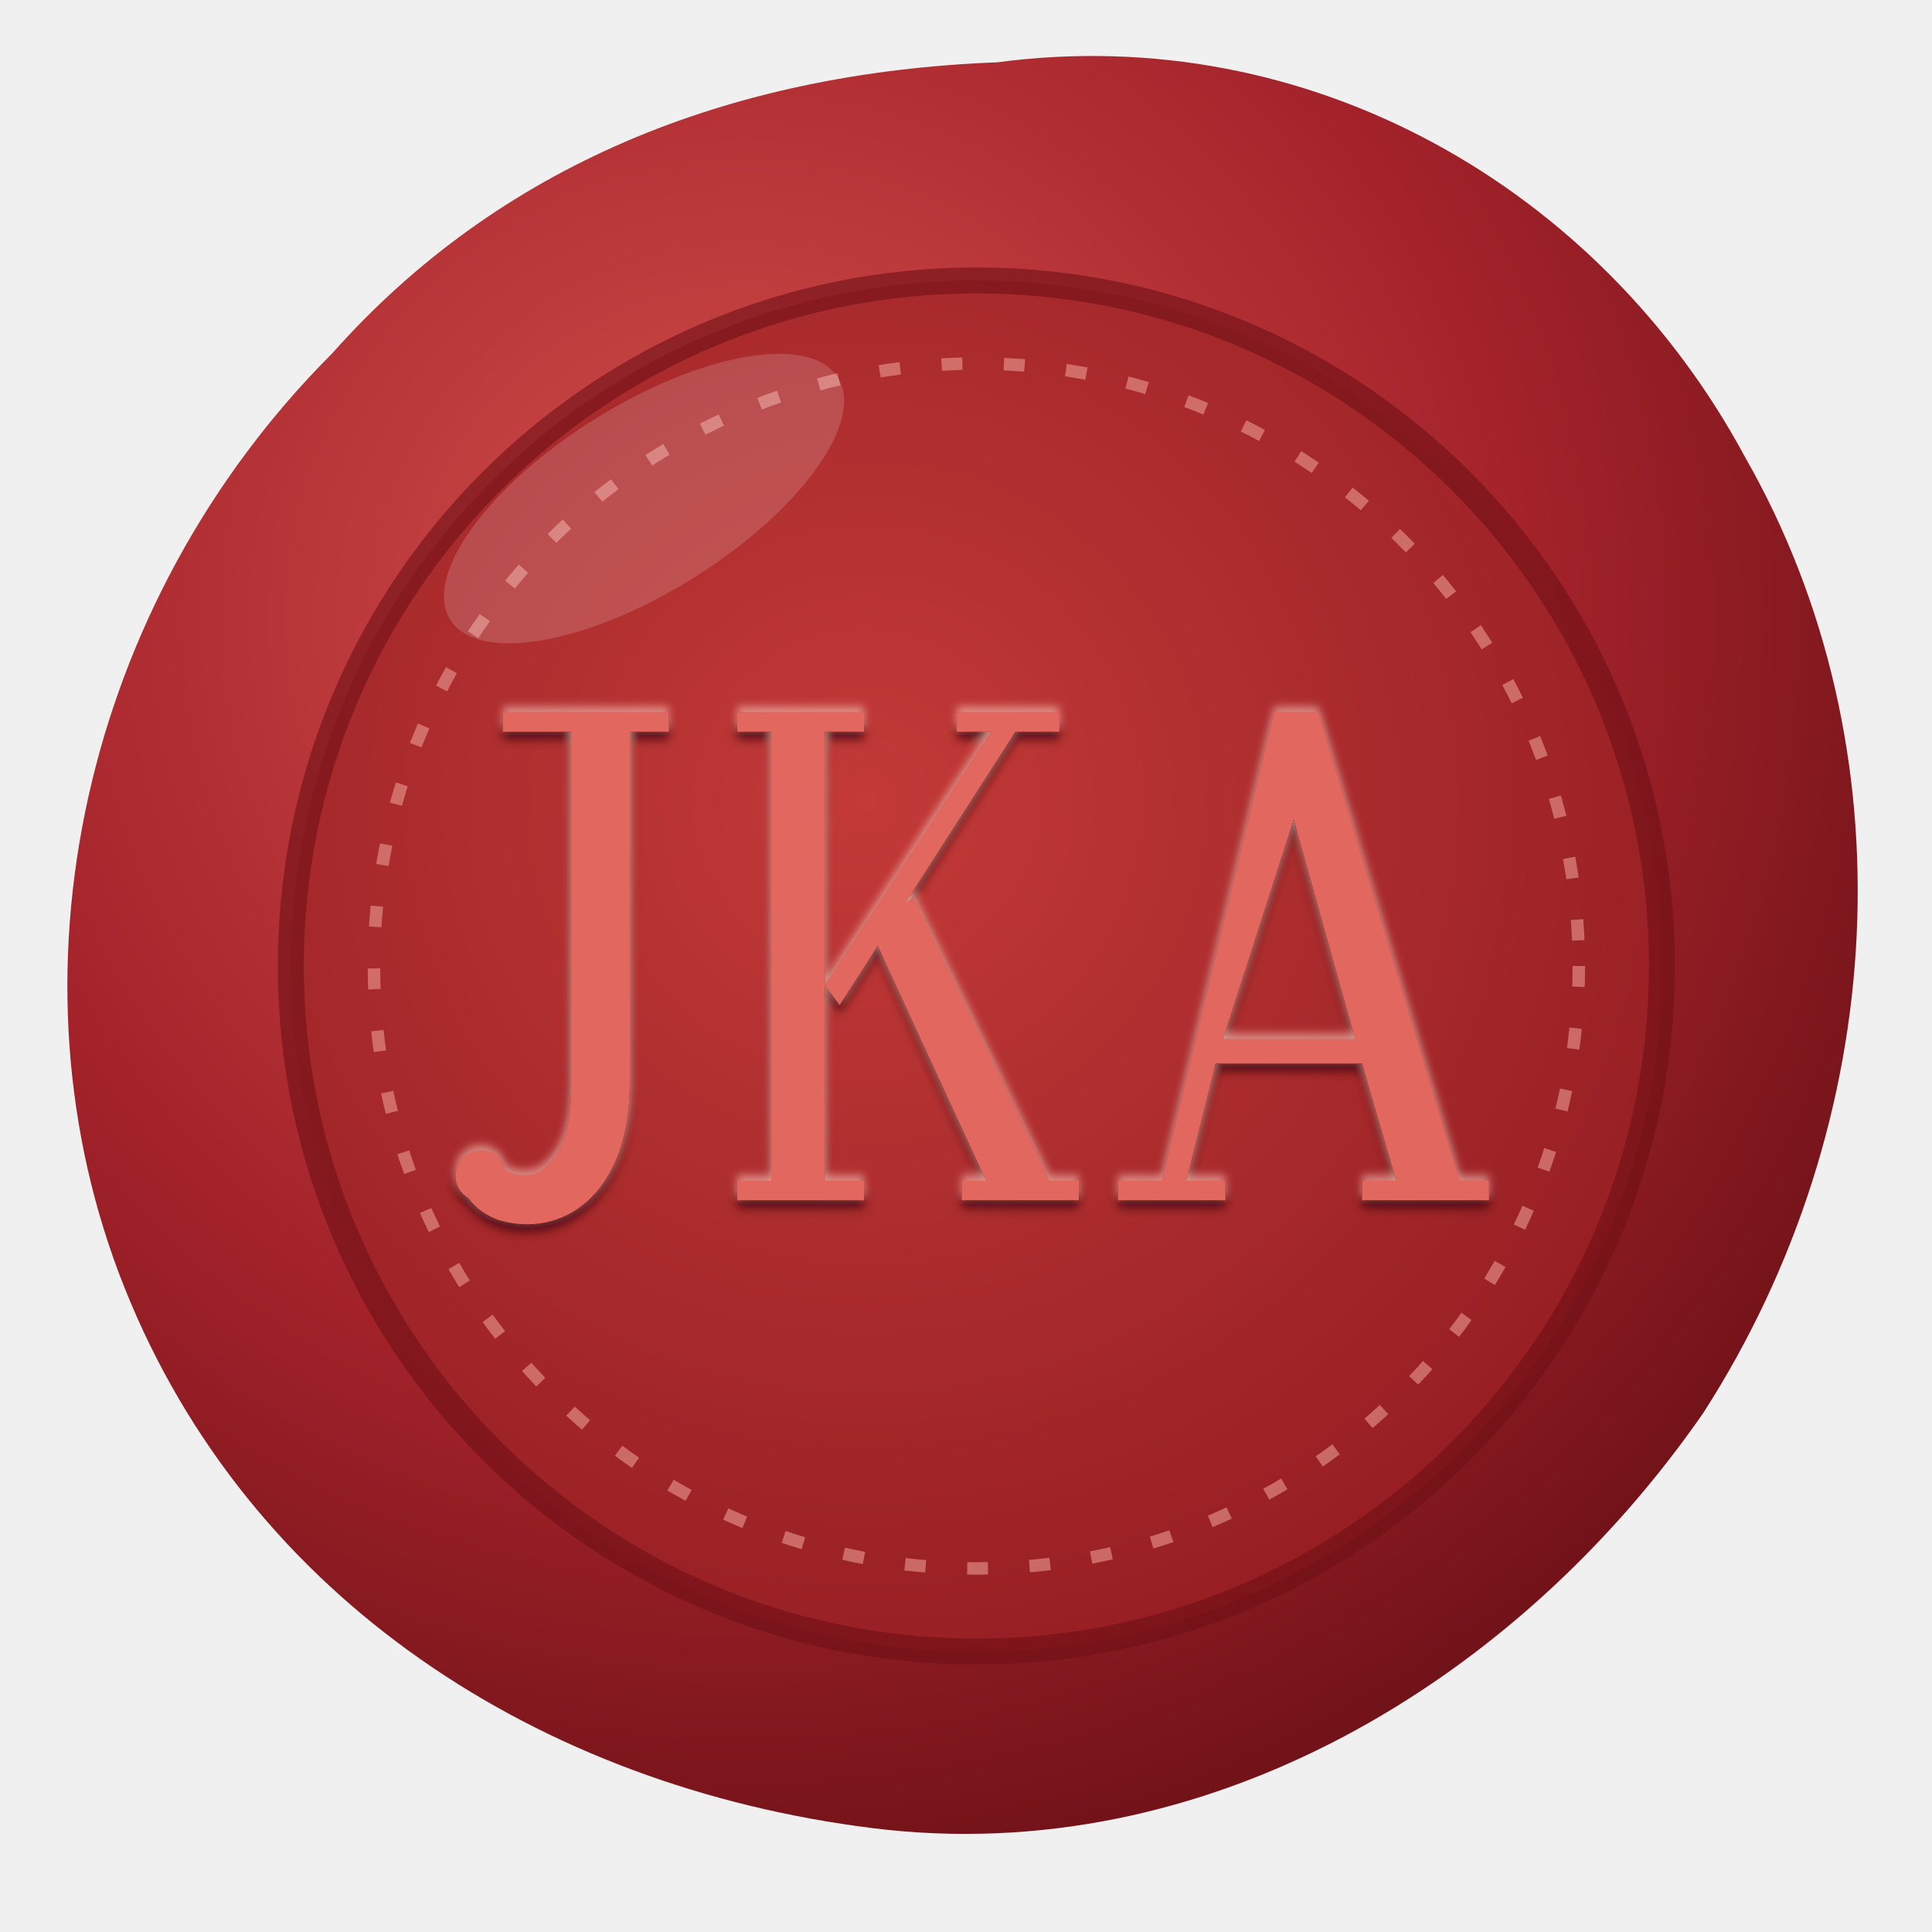
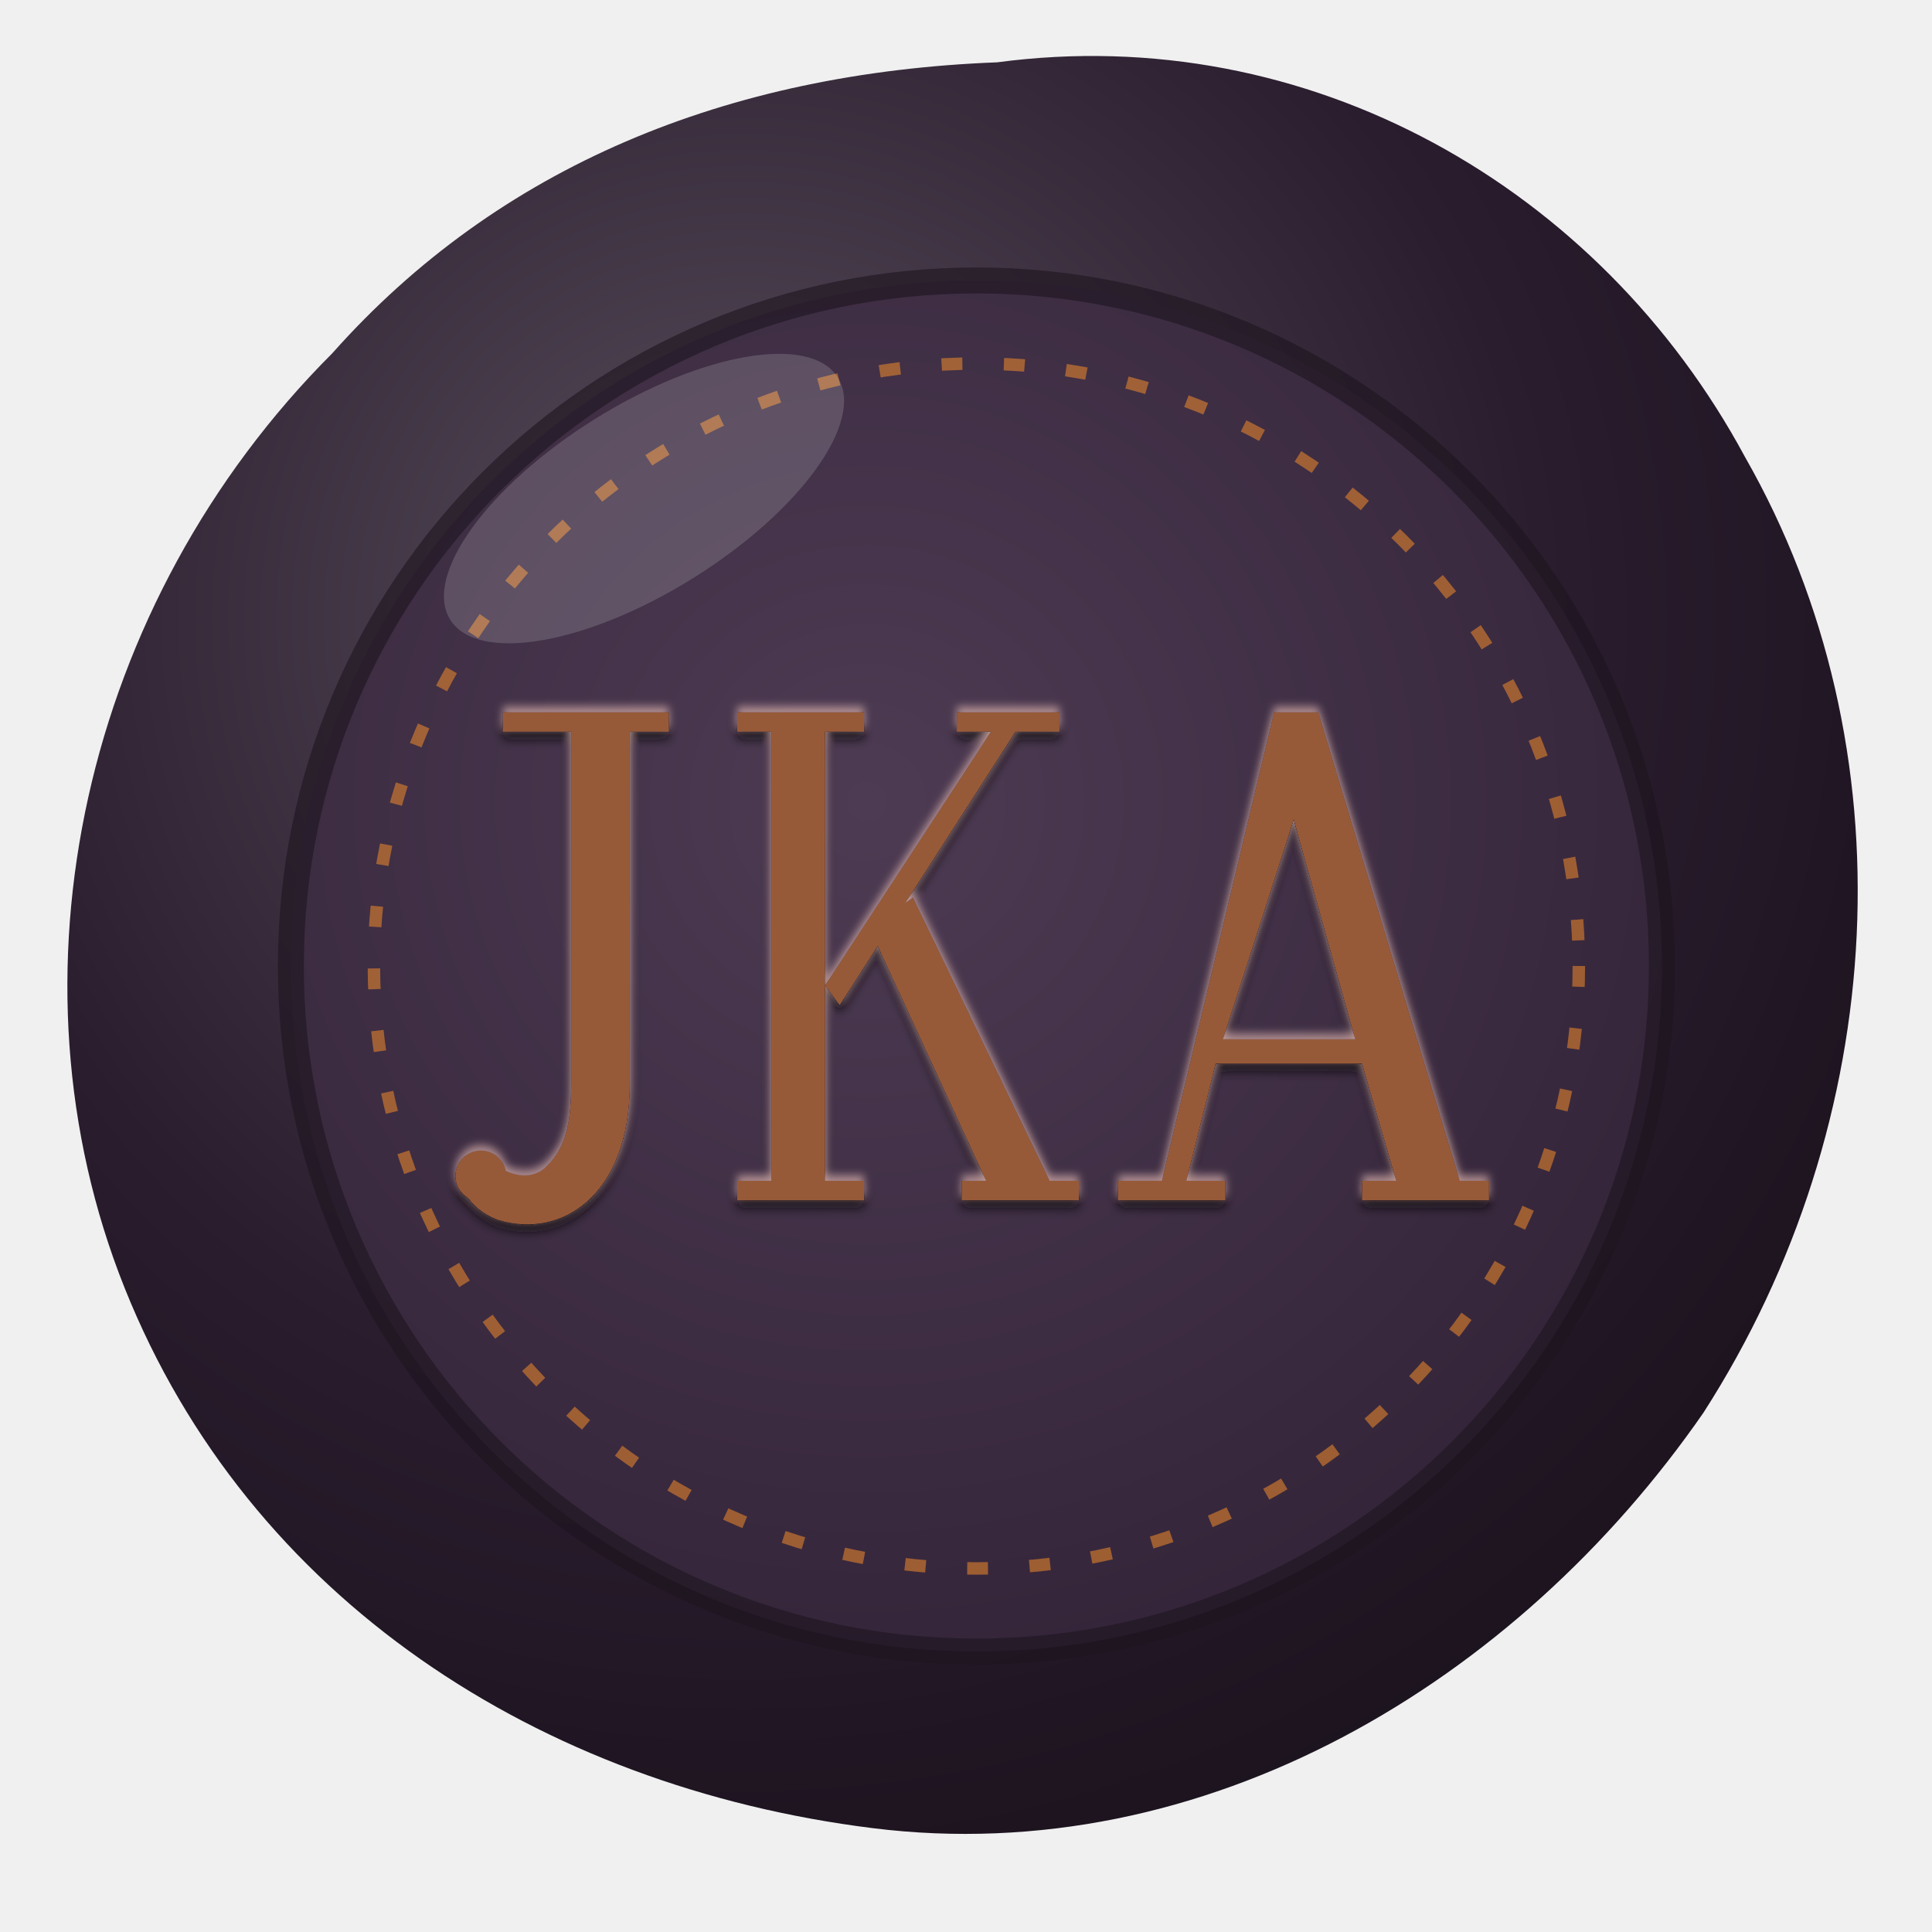
<svg xmlns="http://www.w3.org/2000/svg" viewBox="4 2 186 186">
  <defs>
    <radialGradient id="fw" cx=".38" cy=".32" r=".8">
-       <stop offset="0" stop-color="#d4504c" />
-       <stop offset=".55" stop-color="#a3222a" />
-       <stop offset="1" stop-color="#5e0d12" />
+       <stop offset="0" stop-color="#594f5c" />
+       <stop offset=".55" stop-color="#2a1d2e" />
+       <stop offset="1" stop-color="#171019" />
    </radialGradient>
    <radialGradient id="fi" cx=".42" cy=".38" r=".75">
-       <stop offset="0" stop-color="#c33a38" />
-       <stop offset="1" stop-color="#8f1a20" />
+       <stop offset="0" stop-color="#4d3b53" />
+       <stop offset="1" stop-color="#302135" />
    </radialGradient>
    <filter id="fe" x="-10%" y="-10%" width="120%" height="120%">
      <feOffset dx="0" dy="1.6" in="SourceAlpha" result="o" />
      <feGaussianBlur in="o" stdDeviation="1" result="b" />
      <feComposite in="SourceAlpha" in2="b" operator="arithmetic" k2="-1" k3="1" result="sh" />
-       <feFlood flood-color="#3a0508" flood-opacity=".75" />
+       <feFlood flood-color="#110c12" flood-opacity=".75" />
      <feComposite in2="sh" operator="in" result="d" />
      <feOffset dx="0" dy="-1.2" in="SourceAlpha" result="o2" />
      <feGaussianBlur in="o2" stdDeviation=".8" result="b2" />
      <feComposite in="SourceAlpha" in2="b2" operator="arithmetic" k2="-1" k3="1" result="hl" />
      <feFlood flood-color="#ffd2c4" flood-opacity=".55" />
      <feComposite in2="hl" operator="in" result="l" />
      <feMerge>
        <feMergeNode in="SourceGraphic" />
        <feMergeNode in="d" />
        <feMergeNode in="l" />
      </feMerge>
    </filter>
  </defs>
  <path d="M100 8 C130 4 158 20 172 46 C188 74 186 110 168 138 C150 164 120 182 88 178 C56 174 28 156 16 126 C4 96 12 60 36 36 C52 18 74 9 100 8Z" fill="url(#fw)" />
  <circle cx="98" cy="95" r="66" fill="url(#fi)" />
-   <circle cx="98" cy="95" r="66" fill="none" stroke="#6e1016" stroke-width="2.5" stroke-opacity=".6" />
-   <circle cx="98" cy="95" r="58" fill="none" stroke="#f0a49a" stroke-width="1.2" stroke-dasharray="2 4" stroke-opacity=".55" />
-   <g transform="translate(98 95) scale(.47) translate(-107 -52)" fill="#e2675e" filter="url(#fe)">
+   <circle cx="98" cy="95" r="66" fill="none" stroke="#1d141f" stroke-width="2.5" stroke-opacity=".6" />
+   <circle cx="98" cy="95" r="58" fill="none" stroke="#f08a2a" stroke-width="1.2" stroke-dasharray="2 4" stroke-opacity=".55" />
+   <g transform="translate(98 95) scale(.47) translate(-107 -52)" fill="#975a37" filter="url(#fe)">
    <g transform="translate(0 0)">
      <path d="M10 0 H44 V4 H36 V76 C36 99 22 108 9 104 C1 101 -1 93 5 90 C9 94 15 97 19 93 C23 89 24 84 24 76 V4 H10Z" />
      <circle cx="5.5" cy="95" r="5.2" />
    </g>
    <g transform="translate(58 0)">
      <path d="M0 0 H26 V4 H18 V96 H26 V100 H0 V96 H7 V4 H0Z" />
      <path d="M18 56 L52 4 H45 V0 H66 V4 H57 L21 60Z" />
      <path d="M27 44 L36 38 L64 96 H70 V100 H46 V96 H51Z" />
    </g>
    <g transform="translate(134 0)">
      <path d="M34 0 H43 L72 96 H78 V100 H52 V96 H59 L52 72 H22 L16 96 H24 V100 H2 V96 H11 Z M23.5 67 H50.6 L38 22 Z" fill-rule="evenodd" />
    </g>
  </g>
  <ellipse cx="66" cy="50" rx="22" ry="9" fill="#fff" opacity=".16" transform="rotate(-32 66 50)" />
</svg>
